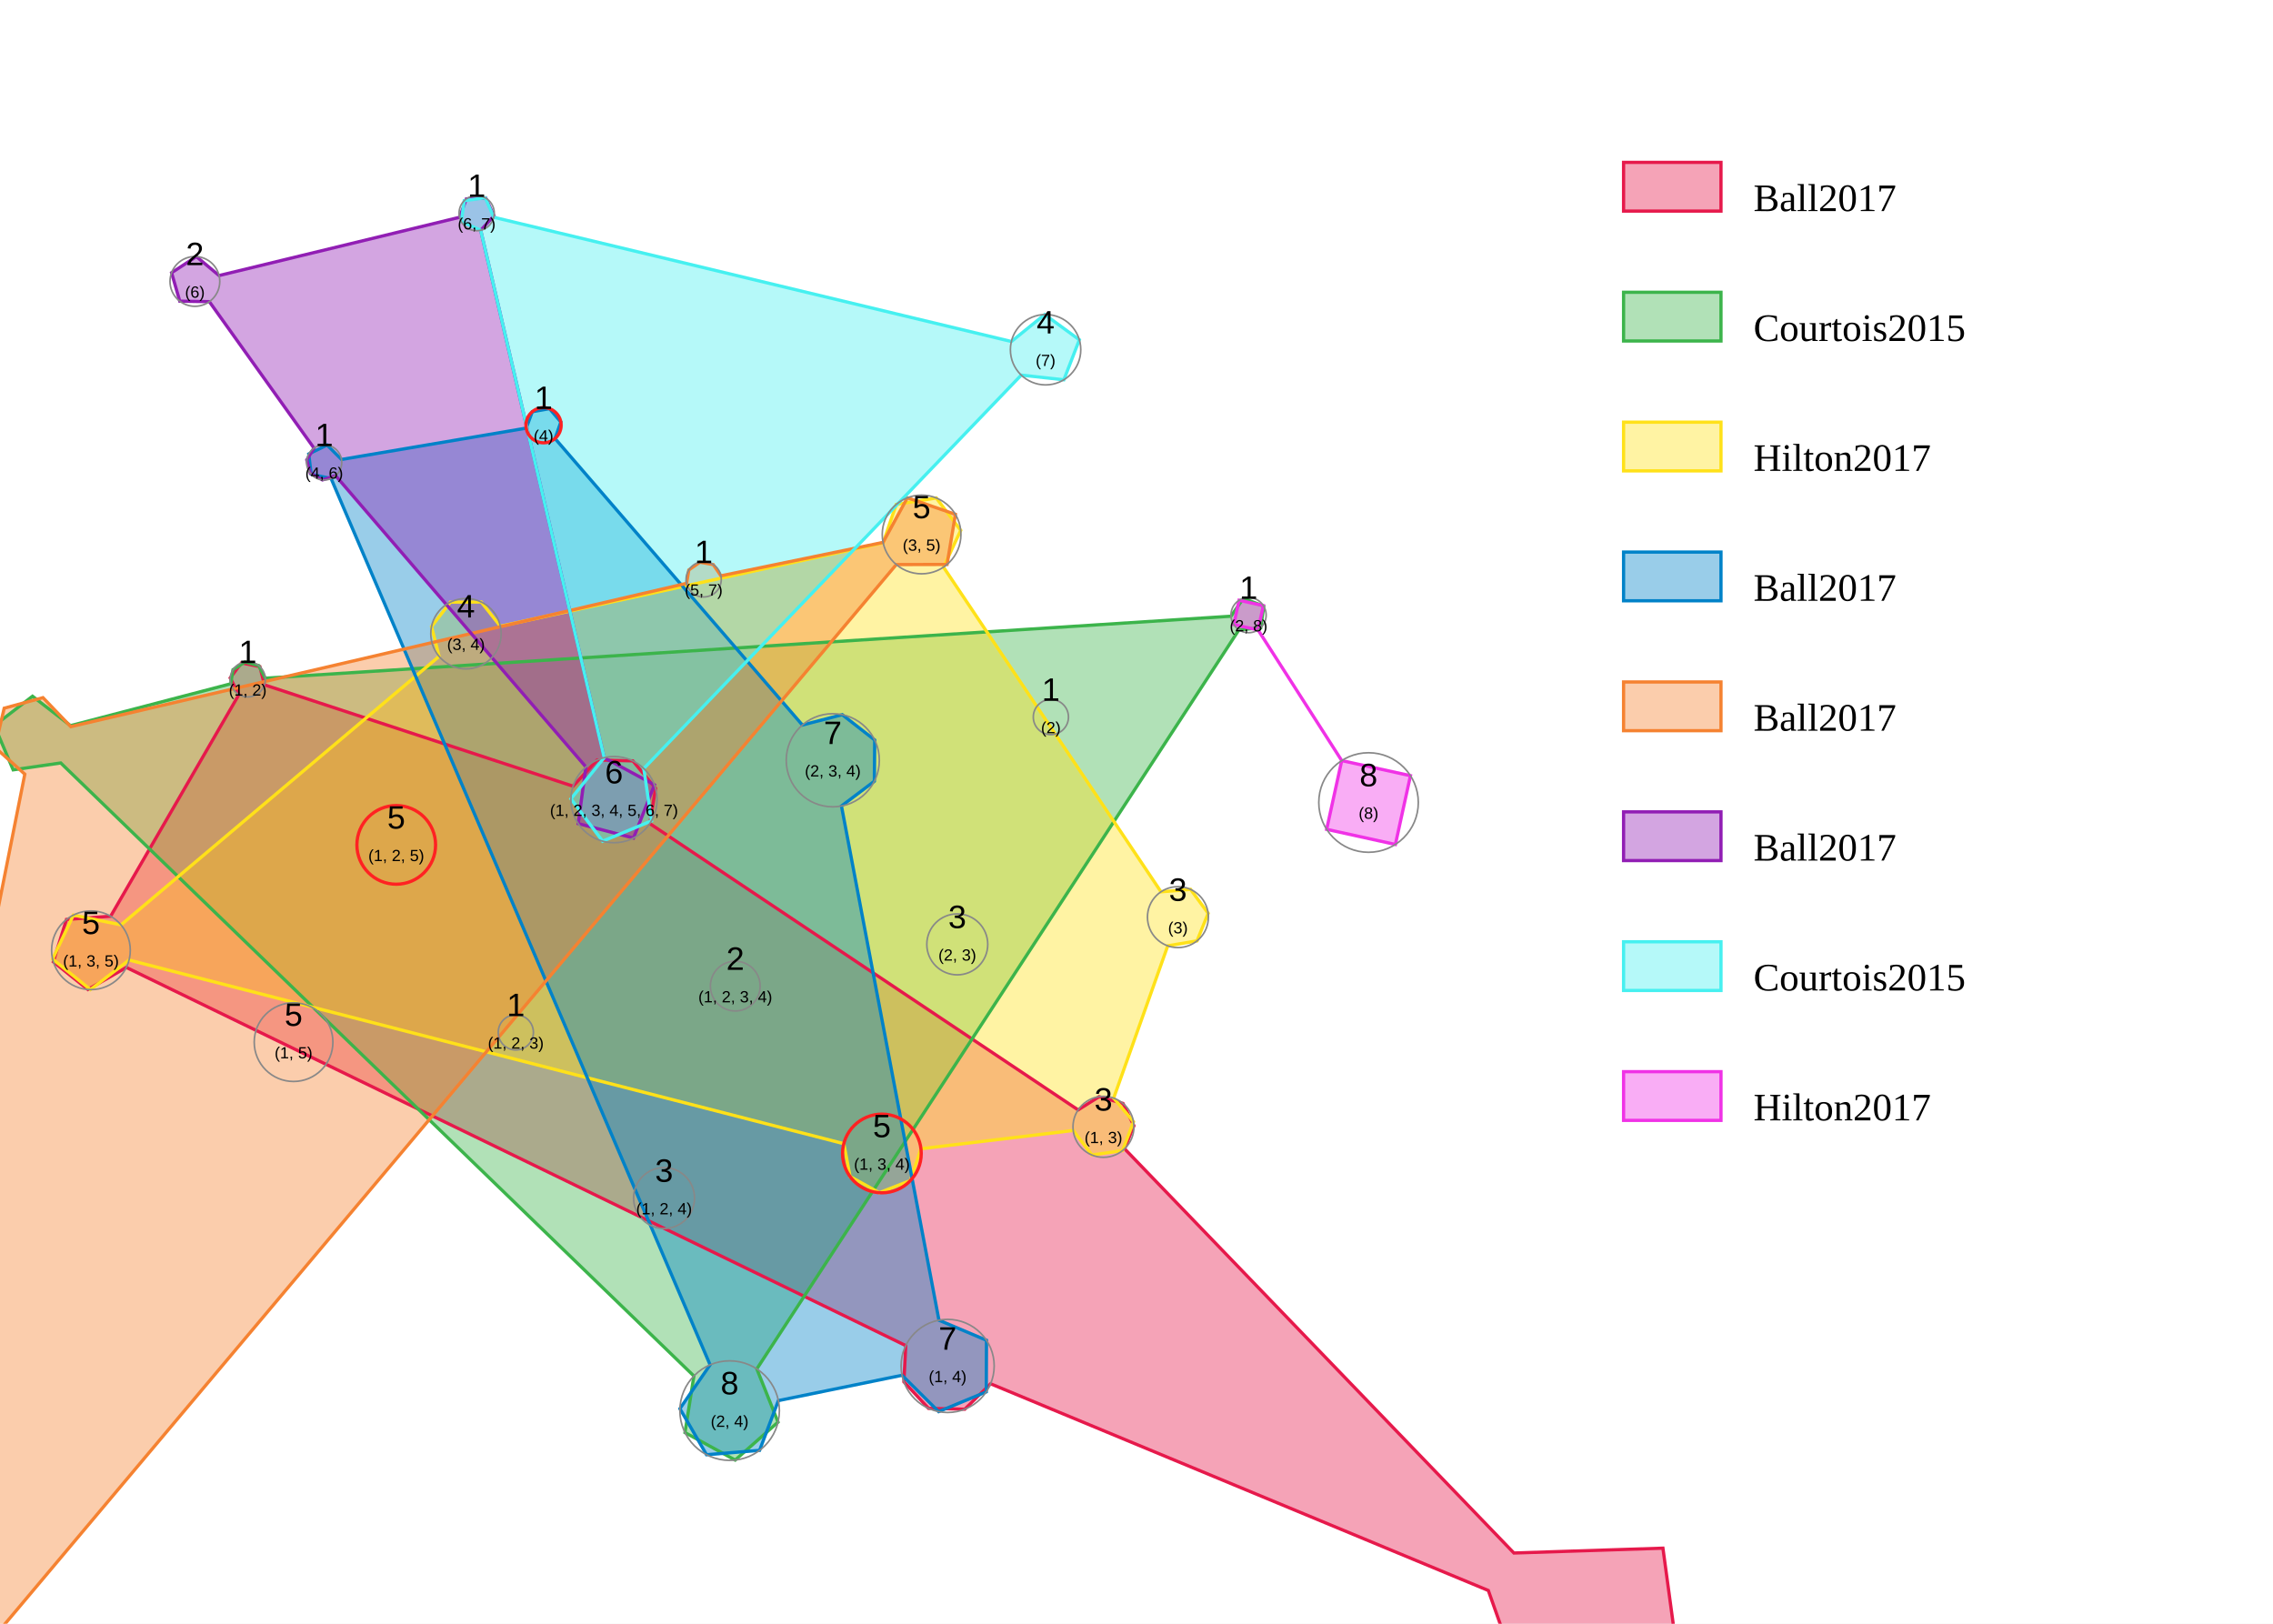
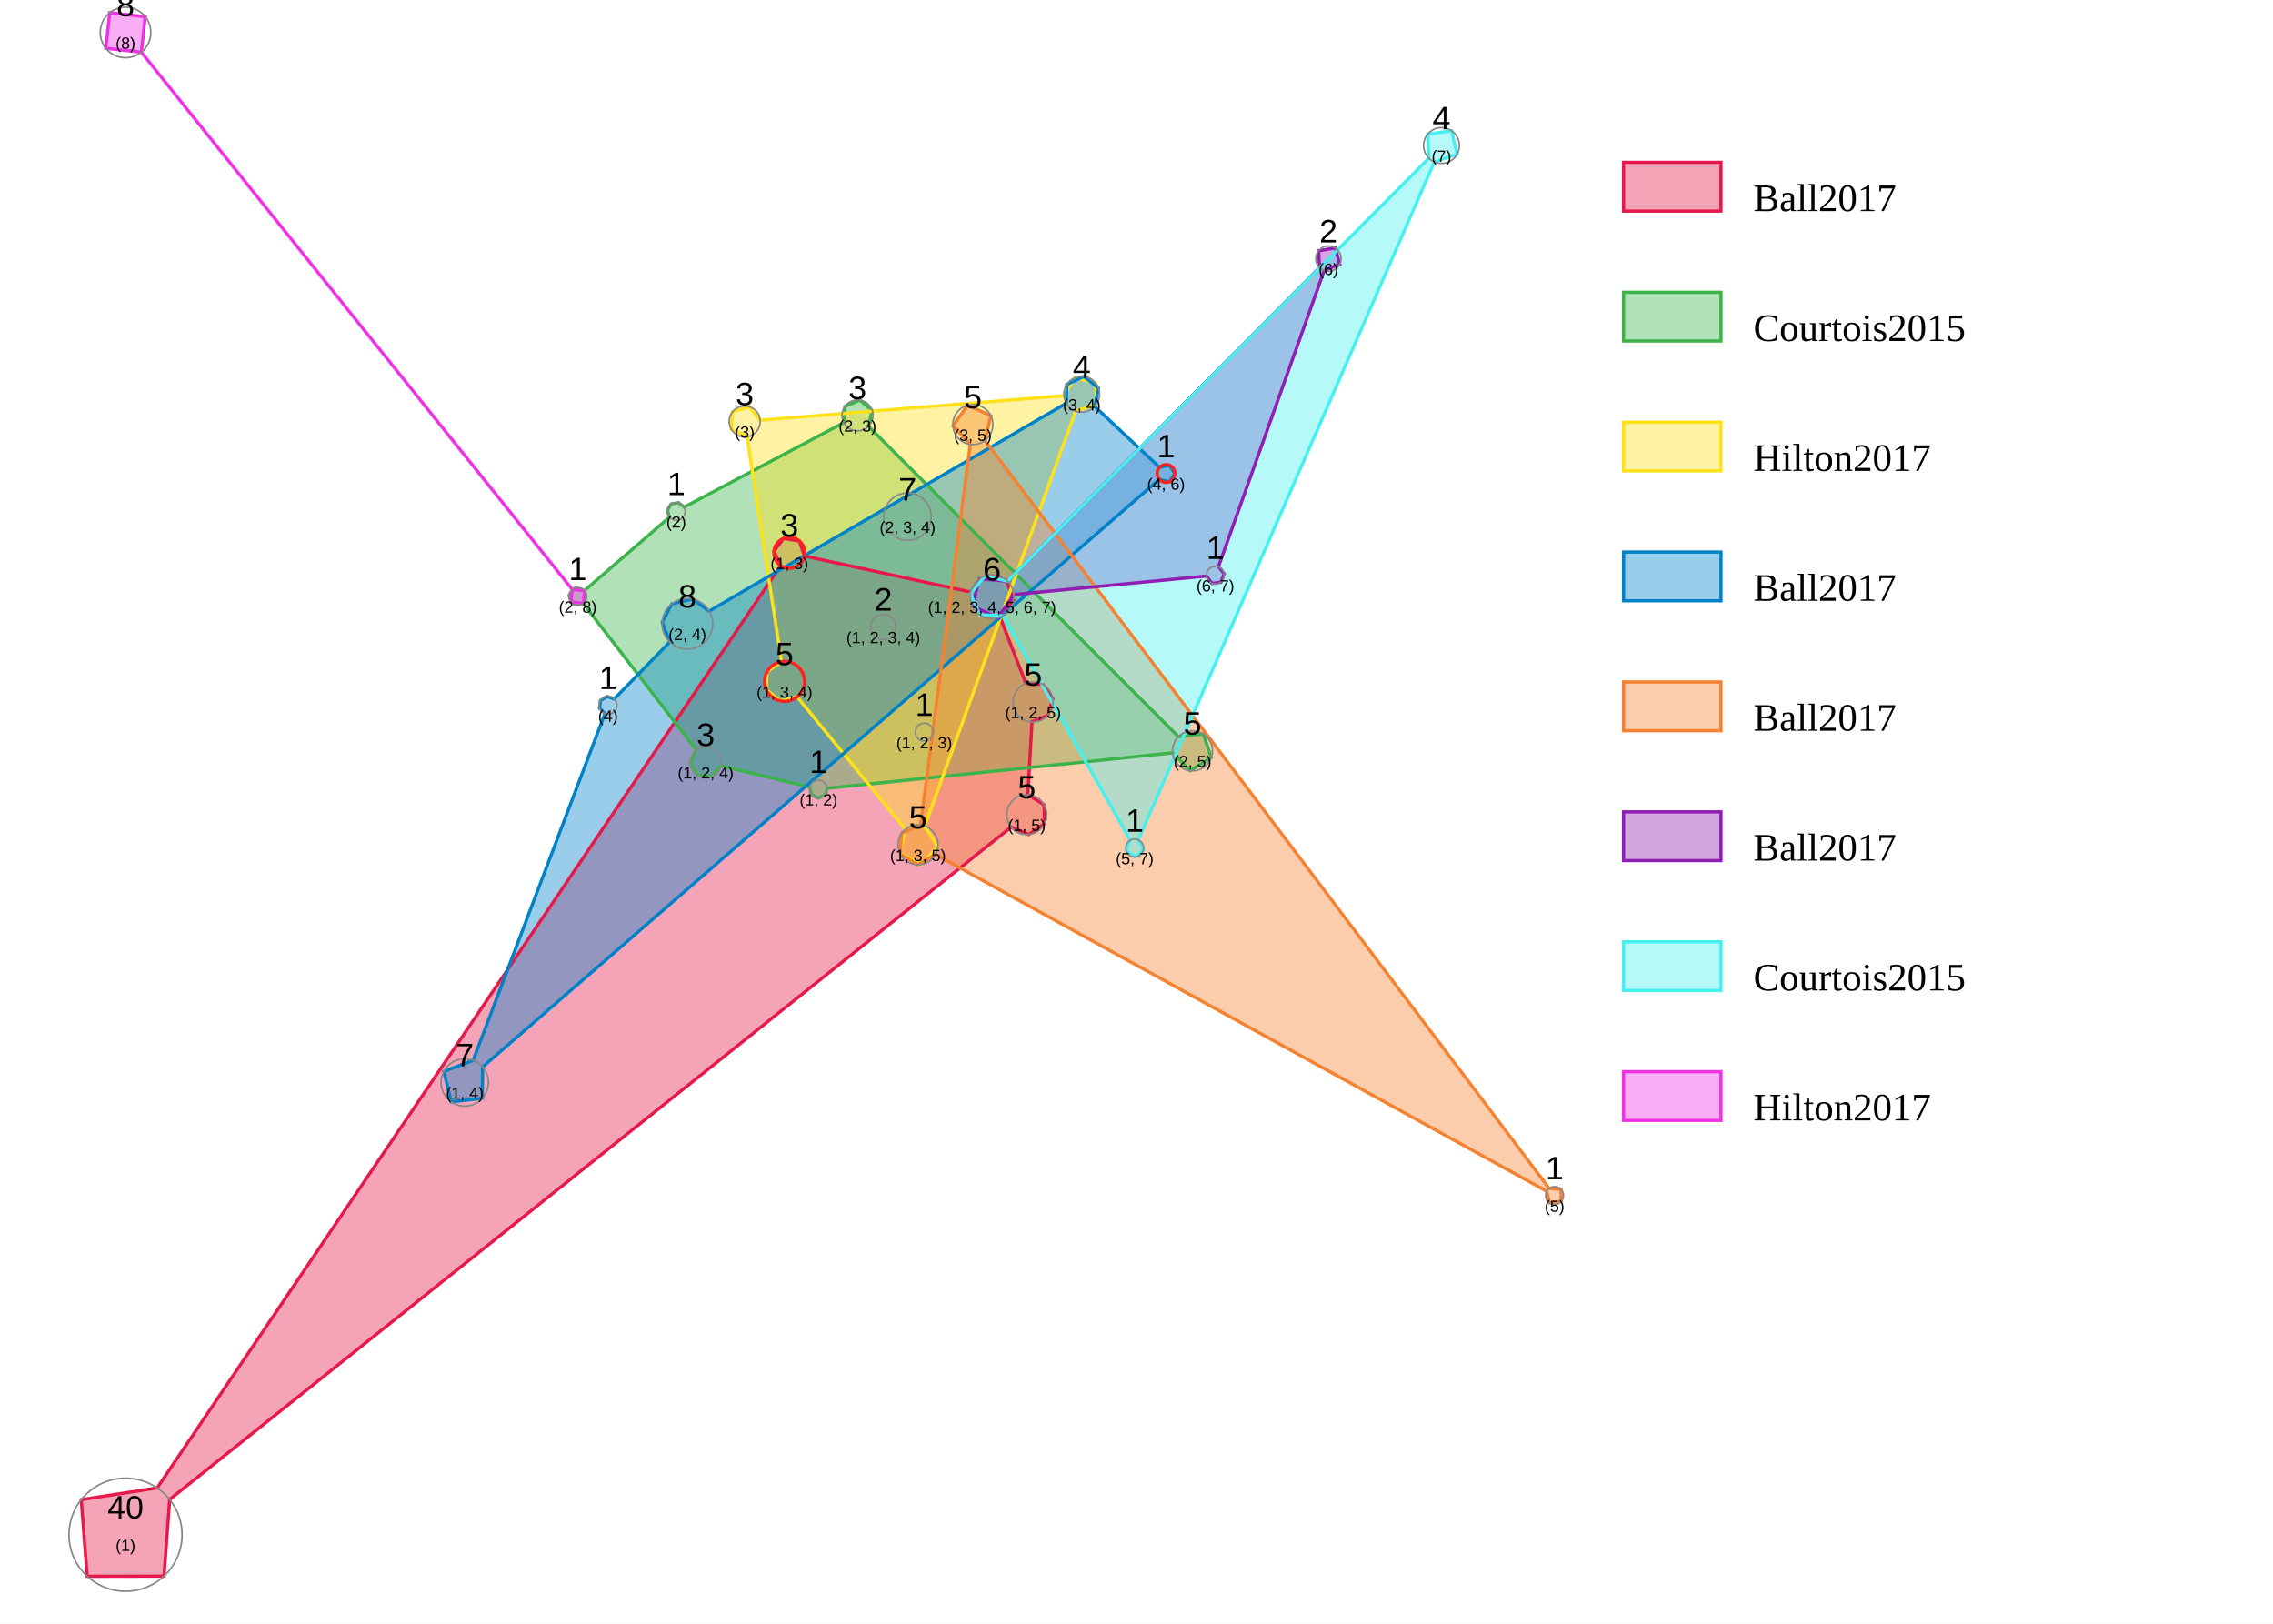
<svg xmlns="http://www.w3.org/2000/svg" xmlns:xlink="http://www.w3.org/1999/xlink" width="700" height="500">
  <defs>
    <style type="text/css">
  .borderLine {
	   stroke: none;
	   fill-opacity: 0.4;
  }
  .outLine {
	   stroke-width: 1;
	   fill: none;
  }
  .circle {
	   stroke: #888888;
	   stroke-width: 0.5;
	   fill: none;
    pointer-events: all;
  }
  .spcircle {
	   stroke: #FF2222;
	   stroke-width: 1;
	   fill: none;
    pointer-events: all;
  }
  .tLabel {
	   font-family: Arial;
    pointer-events: none;
	   font-size: 14px;
	   text-anchor: middle;
	   alignment-baseline: central;
  }
  .nLabel {
	   font-family: Arial;
    pointer-events: none;
	   font-size: 10px;
	   text-anchor: middle;
	   alignment-baseline: central;
  }
  .belong {
	   font-family: Arial;
    pointer-events: none;
	   font-size: 5px;
	   text-anchor: middle;
	   alignment-baseline: central;
  }
  .p0{
    stroke: none;
    fill: #e6194b;
  }
  .q0{
    fill: none;
    stroke: #e6194b;
  }
  .p1{
    stroke: none;
    fill: #3cb44b;
  }
  .q1{
    fill: none;
    stroke: #3cb44b;
  }
  .p2{
    stroke: none;
    fill: #ffe119;
  }
  .q2{
    fill: none;
    stroke: #ffe119;
  }
  .p3{
    stroke: none;
    fill: #0082c8;
  }
  .q3{
    fill: none;
    stroke: #0082c8;
  }
  .p4{
    stroke: none;
    fill: #f58231;
  }
  .q4{
    fill: none;
    stroke: #f58231;
  }
  .p5{
    stroke: none;
    fill: #911eb4;
  }
  .q5{
    fill: none;
    stroke: #911eb4;
  }
  .p6{
    stroke: none;
    fill: #46f0f0;
  }
  .q6{
    fill: none;
    stroke: #46f0f0;
  }
  .p7{
    stroke: none;
    fill: #f032e6;
  }
  .q7{
    fill: none;
    stroke: #f032e6;
  }

</style>
    <symbol id="bl0">
-       <path d="M 34.08 282.13 L 20.47 283.13 L 16.42 296.17 L 27.07 304.70 L 38.91 297.91 L 278.94 414.35 L 278.36 425.50 L 285.95 433.68 L 297.12 433.94 L 305.07 426.11 L 458.35 489.76 L 473.68 533.04 L 518.30 522.22 L 512.12 476.73 L 466.23 478.22 L 346.33 353.74 L 349.20 346.66 L 345.85 339.79 L 338.49 337.70 L 332.02 341.77 L 200.12 253.61 L 201.90 242.76 L 194.90 234.30 L 183.92 234.01 L 176.48 242.09 L 81.44 210.88 L 80.03 205.27 L 74.36 204.13 L 70.89 208.76 L 73.58 213.88 Z" />
+       <path d="M 48.41 458.17 L 25.02 461.78 L 26.85 485.38 L 50.52 485.33 L 52.26 461.72 L 311.40 254.69 L 316.82 256.97 L 321.68 253.67 L 321.56 247.79 L 316.56 244.70 L 317.82 222.28 L 322.74 220.26 L 324.25 215.17 L 321.23 210.80 L 315.93 210.40 L 307.98 190.02 L 312.17 184.86 L 309.90 178.61 L 303.36 177.35 L 298.93 182.31 L 247.76 171.23 L 246.17 166.58 L 241.32 165.80 L 238.36 169.72 L 240.43 174.17 Z" />
    </symbol>
    <symbol id="bl1">
-       <path d="M 21.72 223.45 L 10.01 214.39 L -1.72 223.43 L 4.05 237.06 L 18.70 234.94 L 213.69 423.71 L 210.95 441.13 L 226.41 449.60 L 239.61 437.91 L 233.07 421.53 L 381.55 193.95 L 388.25 193.33 L 389.19 186.68 L 382.93 184.23 L 379.10 189.75 L 81.70 208.84 L 79.67 204.95 L 75.43 203.84 L 71.75 206.23 L 71.05 210.56 Z" />
+       <path d="M 180.02 181.85 L 177.11 181.03 L 175.20 183.38 L 176.60 186.06 L 179.62 185.83 L 214.40 230.93 L 212.55 234.90 L 214.73 238.71 L 219.09 239.13 L 221.95 235.81 L 249.40 242.38 L 249.86 244.65 L 251.90 245.76 L 254.06 244.93 L 254.82 242.73 L 361.13 231.83 L 366.51 237.31 L 373.05 233.27 L 370.54 226.00 L 362.90 226.85 L 267.46 131.28 L 268.62 126.42 L 264.80 123.20 L 260.20 125.15 L 259.88 130.14 L 210.70 156.17 L 208.92 154.79 L 206.71 155.19 L 205.53 157.11 L 206.18 159.26 Z" />
    </symbol>
    <symbol id="bl2">
-       <path d="M 37.27 284.80 L 22.60 281.78 L 16.20 295.32 L 27.85 304.73 L 39.74 295.63 L 259.86 352.17 L 261.78 362.29 L 270.79 367.28 L 280.39 363.52 L 283.62 353.74 L 330.51 348.11 L 336.27 355.67 L 345.69 354.31 L 349.08 345.43 L 342.97 338.14 L 359.62 291.25 L 368.64 289.72 L 372.07 281.24 L 366.65 273.87 L 357.54 274.61 L 290.56 174.64 L 295.87 163.32 L 288.34 153.34 L 276.00 155.32 L 271.98 167.16 L 154.09 192.83 L 148.21 185.37 L 138.71 185.41 L 132.89 192.92 L 135.22 202.12 Z" />
+       <path d="M 234.09 129.39 L 230.72 125.21 L 225.60 126.81 L 225.22 132.17 L 230.06 134.48 L 240.68 203.74 L 236.21 206.88 L 235.99 212.33 L 240.18 215.81 L 245.50 214.59 L 278.82 255.37 L 277.11 262.69 L 283.74 266.21 L 288.84 260.70 L 284.81 254.36 L 331.27 126.57 L 337.58 124.66 L 337.52 118.06 L 331.18 116.25 L 327.66 121.84 Z" />
    </symbol>
    <symbol id="bl3">
-       <path d="M 105.18 141.48 L 100.73 137.04 L 95.08 139.79 L 95.83 146.03 L 101.97 147.37 L 218.68 420.28 L 209.39 433.77 L 217.59 447.95 L 233.92 446.61 L 239.71 431.29 L 277.79 423.49 L 289.07 434.68 L 303.74 428.59 L 303.80 412.71 L 289.16 406.53 L 259.14 248.20 L 269.27 240.56 L 269.38 227.88 L 259.38 220.07 L 247.10 223.26 L 170.93 135.04 L 172.72 129.95 L 169.23 125.84 L 163.92 126.78 L 162.05 131.84 Z" />
+       <path d="M 145.70 326.51 L 136.68 329.91 L 138.95 339.29 L 148.53 338.19 L 148.62 328.54 L 357.01 147.61 L 360.03 148.40 L 361.84 145.86 L 360.13 143.26 L 357.09 143.92 L 337.16 125.17 L 338.32 119.50 L 333.77 115.92 L 328.54 118.38 L 328.39 124.16 L 218.42 188.17 L 213.17 184.45 L 206.90 185.95 L 203.92 191.67 L 206.26 197.67 L 189.17 215.22 L 186.94 214.46 L 184.93 215.71 L 184.64 218.06 L 186.28 219.76 Z" />
    </symbol>
    <symbol id="bl4">
-       <path d="M -57.48 566.13 L -63.68 569.73 L -60.88 576.33 L -53.99 574.38 L -55.05 567.30 L 276.02 173.85 L 291.66 173.81 L 294.23 158.38 L 279.43 153.28 L 271.95 167.02 L 222.02 177.31 L 219.66 173.86 L 215.55 173.11 L 212.13 175.51 L 211.43 179.63 L 21.80 223.76 L 13.23 214.83 L 1.29 218.08 L -1.56 230.12 L 7.64 238.39 Z" />
+       <path d="M 283.51 254.04 L 277.69 256.58 L 277.22 262.92 L 282.60 266.30 L 288.10 263.11 L 476.34 366.81 L 477.17 370.39 L 480.83 369.94 L 480.76 366.26 L 477.09 365.94 L 303.33 135.65 L 305.16 128.04 L 298.05 124.78 L 293.48 131.13 L 298.82 136.84 Z" />
    </symbol>
    <symbol id="bl5">
-       <path d="M 67.47 84.85 L 60.47 79.01 L 52.84 83.98 L 55.36 92.74 L 64.47 92.89 L 96.69 137.98 L 94.47 141.62 L 95.57 145.73 L 99.31 147.78 L 103.37 146.50 L 180.43 236.16 L 178.06 253.61 L 195.10 258.06 L 201.55 241.68 L 186.06 233.31 L 148.03 70.91 L 152.14 66.50 L 149.63 61.02 L 143.61 61.25 L 141.53 66.91 Z" />
+       <path d="M 310.28 178.96 L 301.63 178.23 L 299.43 186.62 L 307.31 190.24 L 312.23 183.09 L 371.55 177.39 L 373.21 179.65 L 375.99 179.30 L 377.01 176.69 L 375.22 174.53 L 407.80 83.30 L 412.61 81.34 L 411.19 76.34 L 406.07 77.21 L 406.37 82.40 Z" />
    </symbol>
    <symbol id="bl6">
-       <path d="M 152.06 66.90 L 149.45 60.91 L 142.97 61.79 L 142.06 68.26 L 148.03 70.91 L 186.06 233.31 L 175.82 245.98 L 185.58 259.03 L 200.63 252.78 L 198.27 236.65 L 314.50 115.51 L 327.63 116.95 L 332.40 104.64 L 321.73 96.85 L 311.47 105.16 Z" />
+       <path d="M 310.28 178.96 L 303.36 177.35 L 298.84 182.84 L 301.75 189.33 L 308.85 189.60 L 348.09 258.72 L 346.81 261.89 L 349.59 263.87 L 352.16 261.61 L 350.55 258.59 L 441.73 49.86 L 448.75 47.48 L 447.03 40.27 L 439.69 41.31 L 440.04 48.72 Z" />
    </symbol>
    <symbol id="bl7">
-       <path d="M 387.43 193.97 L 389.07 186.49 L 381.59 184.84 L 379.95 192.33 L 387.43 193.97 L 413.20 234.21 L 408.56 255.38 L 429.73 260.03 L 434.37 238.86 L 413.20 234.21 Z" />
+       <path d="M 43.53 16.07 L 44.73 5.13 L 33.79 3.93 L 32.59 14.87 L 43.53 16.07 L 176.21 181.50 L 175.79 185.37 L 179.66 185.80 L 180.08 181.93 L 176.21 181.50 Z" />
    </symbol>
  </defs>
  <rect width="700" height="500" style="fill:#fff;stroke-width:0" />
  <use class="p0 borderLine" xlink:href="#bl0" />
  <use class="p1 borderLine" xlink:href="#bl1" />
  <use class="p2 borderLine" xlink:href="#bl2" />
  <use class="p3 borderLine" xlink:href="#bl3" />
  <use class="p4 borderLine" xlink:href="#bl4" />
  <use class="p5 borderLine" xlink:href="#bl5" />
  <use class="p6 borderLine" xlink:href="#bl6" />
  <use class="p7 borderLine" xlink:href="#bl7" />
  <use class="q0 outLine" xlink:href="#bl0" />
  <use class="q1 outLine" xlink:href="#bl1" />
  <use class="q2 outLine" xlink:href="#bl2" />
  <use class="q3 outLine" xlink:href="#bl3" />
  <use class="q4 outLine" xlink:href="#bl4" />
  <use class="q5 outLine" xlink:href="#bl5" />
  <use class="q6 outLine" xlink:href="#bl6" />
  <use class="q7 outLine" xlink:href="#bl7" />
-   <circle class="circle" cx="76.291" cy="209.19" r="5.418" />
-   <text class="tLabel" x="76.29" y="189.19" />
-   <text class="nLabel" x="76.29" y="204.19">1</text>
-   <text class="belong" x="76.29" y="214.19">(1, 2)</text>
-   <circle class="circle" cx="158.852" cy="317.898" r="5.418" />
-   <text class="tLabel" x="158.85" y="297.90" />
-   <text class="nLabel" x="158.85" y="312.90">1</text>
-   <text class="belong" x="158.85" y="322.90">(1, 2, 3)</text>
-   <circle class="circle" cx="226.436" cy="303.649" r="7.663" />
-   <text class="tLabel" x="226.44" y="283.65" />
-   <text class="nLabel" x="226.44" y="298.65">2</text>
-   <text class="belong" x="226.44" y="308.65">(1, 2, 3, 4)</text>
-   <circle class="circle" cx="189.086" cy="246.23" r="13.272" />
-   <text class="tLabel" x="189.09" y="226.23" />
-   <text class="nLabel" x="189.09" y="241.23">6</text>
-   <text class="belong" x="189.09" y="251.23">(1, 2, 3, 4, 5, 6, 7)</text>
-   <circle class="circle" cx="323.634" cy="220.802" r="5.418" />
-   <text class="tLabel" x="323.63" y="200.80" />
-   <text class="nLabel" x="323.63" y="215.80">1</text>
-   <text class="belong" x="323.63" y="225.80">(2)</text>
-   <circle class="circle" cx="294.808" cy="290.797" r="9.385" />
-   <text class="tLabel" x="294.81" y="270.80" />
-   <text class="nLabel" x="294.81" y="285.80">3</text>
-   <text class="belong" x="294.81" y="295.80">(2, 3)</text>
-   <circle class="circle" cx="256.468" cy="234.111" r="14.336" />
-   <text class="tLabel" x="256.47" y="214.11" />
-   <text class="nLabel" x="256.47" y="229.11">7</text>
-   <text class="belong" x="256.47" y="239.11">(2, 3, 4)</text>
-   <circle class="circle" cx="224.701" cy="434.369" r="15.325" />
-   <text class="tLabel" x="224.70" y="414.37" />
-   <text class="nLabel" x="224.70" y="429.37">8</text>
-   <text class="belong" x="224.70" y="439.37">(2, 4)</text>
-   <circle class="circle" cx="384.51" cy="189.408" r="5.418" />
-   <text class="tLabel" x="384.51" y="169.41" />
-   <text class="nLabel" x="384.51" y="184.41">1</text>
-   <text class="belong" x="384.51" y="194.41">(2, 8)</text>
-   <circle class="circle" cx="362.759" cy="282.409" r="9.385" />
-   <text class="tLabel" x="362.76" y="262.41" />
-   <text class="nLabel" x="362.76" y="277.41">3</text>
-   <text class="belong" x="362.76" y="287.41">(3)</text>
-   <circle class="circle" cx="339.825" cy="346.985" r="9.385" />
-   <text class="tLabel" x="339.82" y="326.99" />
-   <text class="nLabel" x="339.82" y="341.99">3</text>
-   <text class="belong" x="339.82" y="351.99">(1, 3)</text>
-   <circle class="spcircle" cx="271.592" cy="355.187" r="12.116" />
-   <text class="tLabel" x="271.59" y="335.19" />
-   <text class="nLabel" x="271.59" y="350.19">5</text>
-   <text class="belong" x="271.59" y="360.19">(1, 3, 4)</text>
-   <circle class="circle" cx="143.5" cy="195.134" r="10.837" />
-   <text class="tLabel" x="143.50" y="175.13" />
-   <text class="nLabel" x="143.50" y="190.13">4</text>
-   <text class="belong" x="143.50" y="200.13">(3, 4)</text>
-   <circle class="circle" cx="283.816" cy="164.578" r="12.116" />
-   <text class="tLabel" x="283.82" y="144.58" />
-   <text class="nLabel" x="283.82" y="159.58">5</text>
-   <text class="belong" x="283.82" y="169.58">(3, 5)</text>
-   <circle class="circle" cx="28.008" cy="292.618" r="12.116" />
-   <text class="tLabel" x="28.01" y="272.62" />
-   <text class="nLabel" x="28.01" y="287.62">5</text>
-   <text class="belong" x="28.01" y="297.62">(1, 3, 5)</text>
-   <circle class="spcircle" cx="167.392" cy="130.935" r="5.418" />
-   <text class="tLabel" x="167.39" y="110.93" />
-   <text class="nLabel" x="167.39" y="125.93">1</text>
-   <text class="belong" x="167.39" y="135.93">(4)</text>
-   <circle class="circle" cx="291.835" cy="420.61" r="14.336" />
-   <text class="tLabel" x="291.83" y="400.61" />
-   <text class="nLabel" x="291.83" y="415.61">7</text>
-   <text class="belong" x="291.83" y="425.61">(1, 4)</text>
-   <circle class="circle" cx="204.506" cy="368.917" r="9.385" />
-   <text class="tLabel" x="204.51" y="348.92" />
-   <text class="nLabel" x="204.51" y="363.92">3</text>
-   <text class="belong" x="204.51" y="373.92">(1, 2, 4)</text>
-   <circle class="circle" cx="99.835" cy="142.387" r="5.418" />
-   <text class="tLabel" x="99.84" y="122.39" />
-   <text class="nLabel" x="99.84" y="137.39">1</text>
-   <text class="belong" x="99.84" y="147.39">(4, 6)</text>
-   <circle class="circle" cx="90.405" cy="320.903" r="12.116" />
-   <text class="tLabel" x="90.40" y="300.90" />
-   <text class="nLabel" x="90.40" y="315.90">5</text>
-   <text class="belong" x="90.40" y="325.90">(1, 5)</text>
-   <circle class="spcircle" cx="122.027" cy="260.164" r="12.116" />
-   <text class="tLabel" x="122.03" y="240.16" />
-   <text class="nLabel" x="122.03" y="255.16">5</text>
-   <text class="belong" x="122.03" y="265.16">(1, 2, 5)</text>
-   <circle class="circle" cx="216.708" cy="178.405" r="5.418" />
-   <text class="tLabel" x="216.71" y="158.40" />
-   <text class="nLabel" x="216.71" y="173.40">1</text>
-   <text class="belong" x="216.71" y="183.40">(5, 7)</text>
-   <circle class="circle" cx="60.019" cy="86.656" r="7.663" />
-   <text class="tLabel" x="60.02" y="66.66" />
-   <text class="nLabel" x="60.02" y="81.66">2</text>
-   <text class="belong" x="60.02" y="91.66">(6)</text>
-   <circle class="circle" cx="146.795" cy="65.631" r="5.418" />
-   <text class="tLabel" x="146.79" y="45.63" />
-   <text class="nLabel" x="146.79" y="60.63">1</text>
-   <text class="belong" x="146.79" y="70.63">(6, 7)</text>
-   <circle class="circle" cx="322.002" cy="107.685" r="10.837" />
-   <text class="tLabel" x="322.00" y="87.69" />
-   <text class="nLabel" x="322.00" y="102.69">4</text>
-   <text class="belong" x="322.00" y="112.69">(7)</text>
-   <circle class="circle" cx="421.463" cy="247.119" r="15.325" />
-   <text class="tLabel" x="421.46" y="227.12" />
-   <text class="nLabel" x="421.46" y="242.12">8</text>
-   <text class="belong" x="421.46" y="252.12">(8)</text>
+   <circle class="circle" cx="38.66" cy="472.591" r="17.409" />
+   <text class="tLabel" x="38.66" y="452.59" />
+   <text class="nLabel" x="38.66" y="467.59">40</text>
+   <text class="belong" x="38.66" y="477.59">(1)</text>
+   <circle class="circle" cx="252.08" cy="243.016" r="2.753" />
+   <text class="tLabel" x="252.08" y="223.02" />
+   <text class="nLabel" x="252.08" y="238.02">1</text>
+   <text class="belong" x="252.08" y="248.02">(1, 2)</text>
+   <circle class="circle" cx="284.637" cy="225.429" r="2.753" />
+   <text class="tLabel" x="284.64" y="205.43" />
+   <text class="nLabel" x="284.64" y="220.43">1</text>
+   <text class="belong" x="284.64" y="230.43">(1, 2, 3)</text>
+   <circle class="circle" cx="272.016" cy="193.035" r="3.893" />
+   <text class="tLabel" x="272.02" y="173.03" />
+   <text class="nLabel" x="272.02" y="188.03">2</text>
+   <text class="belong" x="272.02" y="198.03">(1, 2, 3, 4)</text>
+   <circle class="circle" cx="305.523" cy="183.738" r="6.743" />
+   <text class="tLabel" x="305.52" y="163.74" />
+   <text class="nLabel" x="305.52" y="178.74">6</text>
+   <text class="belong" x="305.52" y="188.74">(1, 2, 3, 4, 5, 6, 7)</text>
+   <circle class="circle" cx="208.262" cy="157.462" r="2.753" />
+   <text class="tLabel" x="208.26" y="137.46" />
+   <text class="nLabel" x="208.26" y="152.46">1</text>
+   <text class="belong" x="208.26" y="162.46">(2)</text>
+   <circle class="circle" cx="264.089" cy="127.909" r="4.768" />
+   <text class="tLabel" x="264.09" y="107.91" />
+   <text class="nLabel" x="264.09" y="122.91">3</text>
+   <text class="belong" x="264.09" y="132.91">(2, 3)</text>
+   <circle class="circle" cx="279.495" cy="159.103" r="7.283" />
+   <text class="tLabel" x="279.50" y="139.10" />
+   <text class="nLabel" x="279.50" y="154.10">7</text>
+   <text class="belong" x="279.50" y="164.10">(2, 3, 4)</text>
+   <circle class="circle" cx="211.695" cy="192.09" r="7.786" />
+   <text class="tLabel" x="211.69" y="172.09" />
+   <text class="nLabel" x="211.69" y="187.09">8</text>
+   <text class="belong" x="211.69" y="197.09">(2, 4)</text>
+   <circle class="circle" cx="367.25" cy="231.203" r="6.155" />
+   <text class="tLabel" x="367.25" y="211.20" />
+   <text class="nLabel" x="367.25" y="226.20">5</text>
+   <text class="belong" x="367.25" y="236.20">(2, 5)</text>
+   <circle class="circle" cx="177.934" cy="183.652" r="2.753" />
+   <text class="tLabel" x="177.93" y="163.65" />
+   <text class="nLabel" x="177.93" y="178.65">1</text>
+   <text class="belong" x="177.93" y="188.65">(2, 8)</text>
+   <circle class="circle" cx="229.341" cy="129.772" r="4.768" />
+   <text class="tLabel" x="229.34" y="109.77" />
+   <text class="nLabel" x="229.34" y="124.77">3</text>
+   <text class="belong" x="229.34" y="134.77">(3)</text>
+   <circle class="spcircle" cx="243.096" cy="170.224" r="4.768" />
+   <text class="tLabel" x="243.10" y="150.22" />
+   <text class="nLabel" x="243.10" y="165.22">3</text>
+   <text class="belong" x="243.10" y="175.22">(1, 3)</text>
+   <circle class="spcircle" cx="241.609" cy="209.827" r="6.155" />
+   <text class="tLabel" x="241.61" y="189.83" />
+   <text class="nLabel" x="241.61" y="204.83">5</text>
+   <text class="belong" x="241.61" y="214.83">(1, 3, 4)</text>
+   <circle class="circle" cx="333.146" cy="121.394" r="5.505" />
+   <text class="tLabel" x="333.15" y="101.39" />
+   <text class="nLabel" x="333.15" y="116.39">4</text>
+   <text class="belong" x="333.15" y="126.39">(3, 4)</text>
+   <circle class="circle" cx="299.62" cy="130.735" r="6.155" />
+   <text class="tLabel" x="299.62" y="110.73" />
+   <text class="nLabel" x="299.62" y="125.73">5</text>
+   <text class="belong" x="299.62" y="135.73">(3, 5)</text>
+   <circle class="circle" cx="282.711" cy="260.141" r="6.155" />
+   <text class="tLabel" x="282.71" y="240.14" />
+   <text class="nLabel" x="282.71" y="255.14">5</text>
+   <text class="belong" x="282.71" y="265.14">(1, 3, 5)</text>
+   <circle class="circle" cx="187.253" cy="217.19" r="2.753" />
+   <text class="tLabel" x="187.25" y="197.19" />
+   <text class="nLabel" x="187.25" y="212.19">1</text>
+   <text class="belong" x="187.25" y="222.19">(4)</text>
+   <circle class="circle" cx="143.116" cy="333.317" r="7.283" />
+   <text class="tLabel" x="143.12" y="313.32" />
+   <text class="nLabel" x="143.12" y="328.32">7</text>
+   <text class="belong" x="143.12" y="338.32">(1, 4)</text>
+   <circle class="circle" cx="217.316" cy="234.705" r="4.768" />
+   <text class="tLabel" x="217.32" y="214.70" />
+   <text class="nLabel" x="217.32" y="229.70">3</text>
+   <text class="belong" x="217.32" y="239.70">(1, 2, 4)</text>
+   <circle class="spcircle" cx="359.09" cy="145.808" r="2.753" />
+   <text class="tLabel" x="359.09" y="125.81" />
+   <text class="nLabel" x="359.09" y="140.81">1</text>
+   <text class="belong" x="359.09" y="150.81">(4, 6)</text>
+   <circle class="circle" cx="478.749" cy="368.136" r="2.753" />
+   <text class="tLabel" x="478.75" y="348.14" />
+   <text class="nLabel" x="478.75" y="363.14">1</text>
+   <text class="belong" x="478.75" y="373.14">(5)</text>
+   <circle class="circle" cx="316.211" cy="250.845" r="6.155" />
+   <text class="tLabel" x="316.21" y="230.85" />
+   <text class="nLabel" x="316.21" y="245.85">5</text>
+   <text class="belong" x="316.21" y="255.85">(1, 5)</text>
+   <circle class="circle" cx="318.171" cy="216.139" r="6.155" />
+   <text class="tLabel" x="318.17" y="196.14" />
+   <text class="nLabel" x="318.17" y="211.14">5</text>
+   <text class="belong" x="318.17" y="221.14">(1, 2, 5)</text>
+   <circle class="circle" cx="349.449" cy="261.116" r="2.753" />
+   <text class="tLabel" x="349.45" y="241.12" />
+   <text class="nLabel" x="349.45" y="256.12">1</text>
+   <text class="belong" x="349.45" y="266.12">(5, 7)</text>
+   <circle class="circle" cx="409.112" cy="79.637" r="3.893" />
+   <text class="tLabel" x="409.11" y="59.64" />
+   <text class="nLabel" x="409.11" y="74.64">2</text>
+   <text class="belong" x="409.11" y="84.64">(6)</text>
+   <circle class="circle" cx="374.293" cy="177.125" r="2.753" />
+   <text class="tLabel" x="374.29" y="157.12" />
+   <text class="nLabel" x="374.29" y="172.12">1</text>
+   <text class="belong" x="374.29" y="182.12">(6, 7)</text>
+   <circle class="circle" cx="443.93" cy="44.818" r="5.505" />
+   <text class="tLabel" x="443.93" y="24.82" />
+   <text class="nLabel" x="443.93" y="39.82">4</text>
+   <text class="belong" x="443.93" y="49.82">(7)</text>
+   <circle class="circle" cx="38.66" cy="10" r="7.786" />
+   <text class="tLabel" x="38.66" y="-10.00" />
+   <text class="nLabel" x="38.66" y="5.00">8</text>
+   <text class="belong" x="38.66" y="15.00">(8)</text>
  <rect class="p0 borderLine" x="500.00" y="50.00" width="30.00" height="15.00" />
  <rect class="q0" x="500.00" y="50.00" width="30.00" height="15.00" />
  <text class="legend" x="540.00" y="65.00">Ball2017</text>
  <rect class="p1 borderLine" x="500.00" y="90.00" width="30.00" height="15.00" />
  <rect class="q1" x="500.00" y="90.00" width="30.00" height="15.00" />
  <text class="legend" x="540.00" y="105.00">Courtois2015</text>
  <rect class="p2 borderLine" x="500.00" y="130.00" width="30.00" height="15.00" />
  <rect class="q2" x="500.00" y="130.00" width="30.00" height="15.00" />
  <text class="legend" x="540.00" y="145.00">Hilton2017</text>
  <rect class="p3 borderLine" x="500.00" y="170.00" width="30.00" height="15.00" />
  <rect class="q3" x="500.00" y="170.00" width="30.00" height="15.00" />
  <text class="legend" x="540.00" y="185.00">Ball2017</text>
  <rect class="p4 borderLine" x="500.00" y="210.00" width="30.00" height="15.00" />
  <rect class="q4" x="500.00" y="210.00" width="30.00" height="15.00" />
  <text class="legend" x="540.00" y="225.00">Ball2017</text>
  <rect class="p5 borderLine" x="500.00" y="250.00" width="30.00" height="15.00" />
  <rect class="q5" x="500.00" y="250.00" width="30.00" height="15.00" />
  <text class="legend" x="540.00" y="265.00">Ball2017</text>
  <rect class="p6 borderLine" x="500.00" y="290.00" width="30.00" height="15.00" />
  <rect class="q6" x="500.00" y="290.00" width="30.00" height="15.00" />
  <text class="legend" x="540.00" y="305.00">Courtois2015</text>
  <rect class="p7 borderLine" x="500.00" y="330.00" width="30.00" height="15.00" />
  <rect class="q7" x="500.00" y="330.00" width="30.00" height="15.00" />
  <text class="legend" x="540.00" y="345.00">Hilton2017</text>
</svg>
